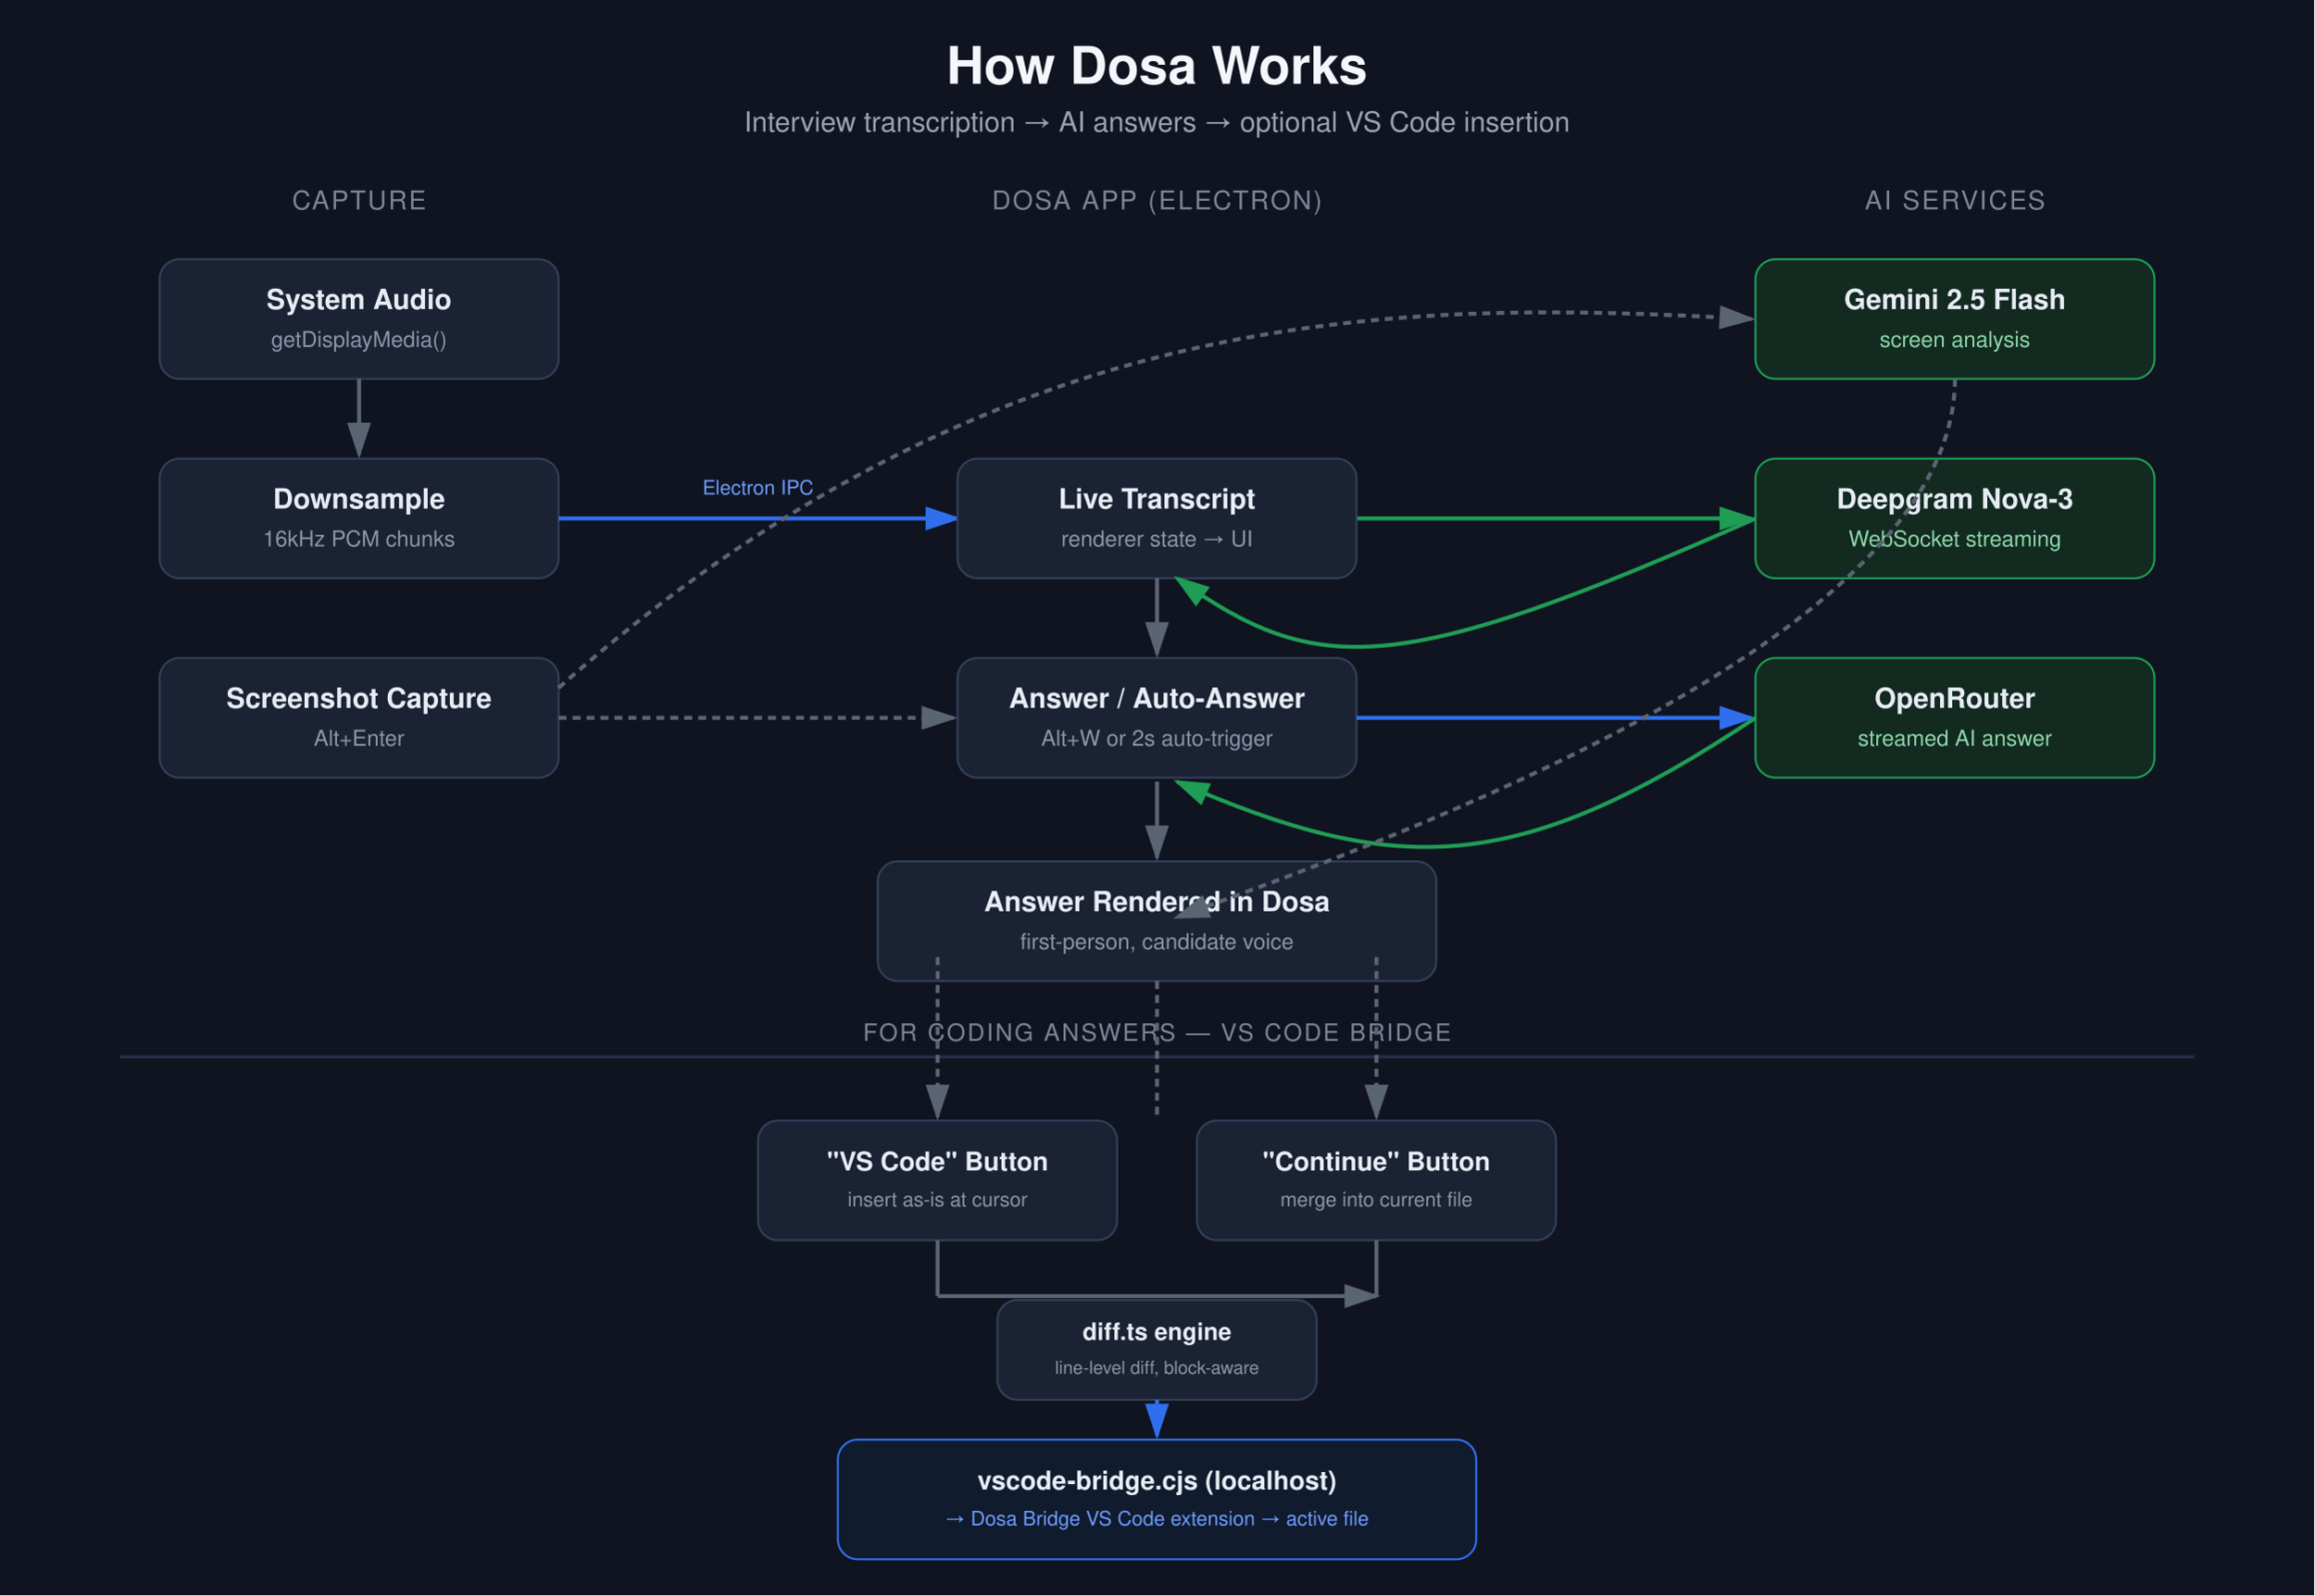
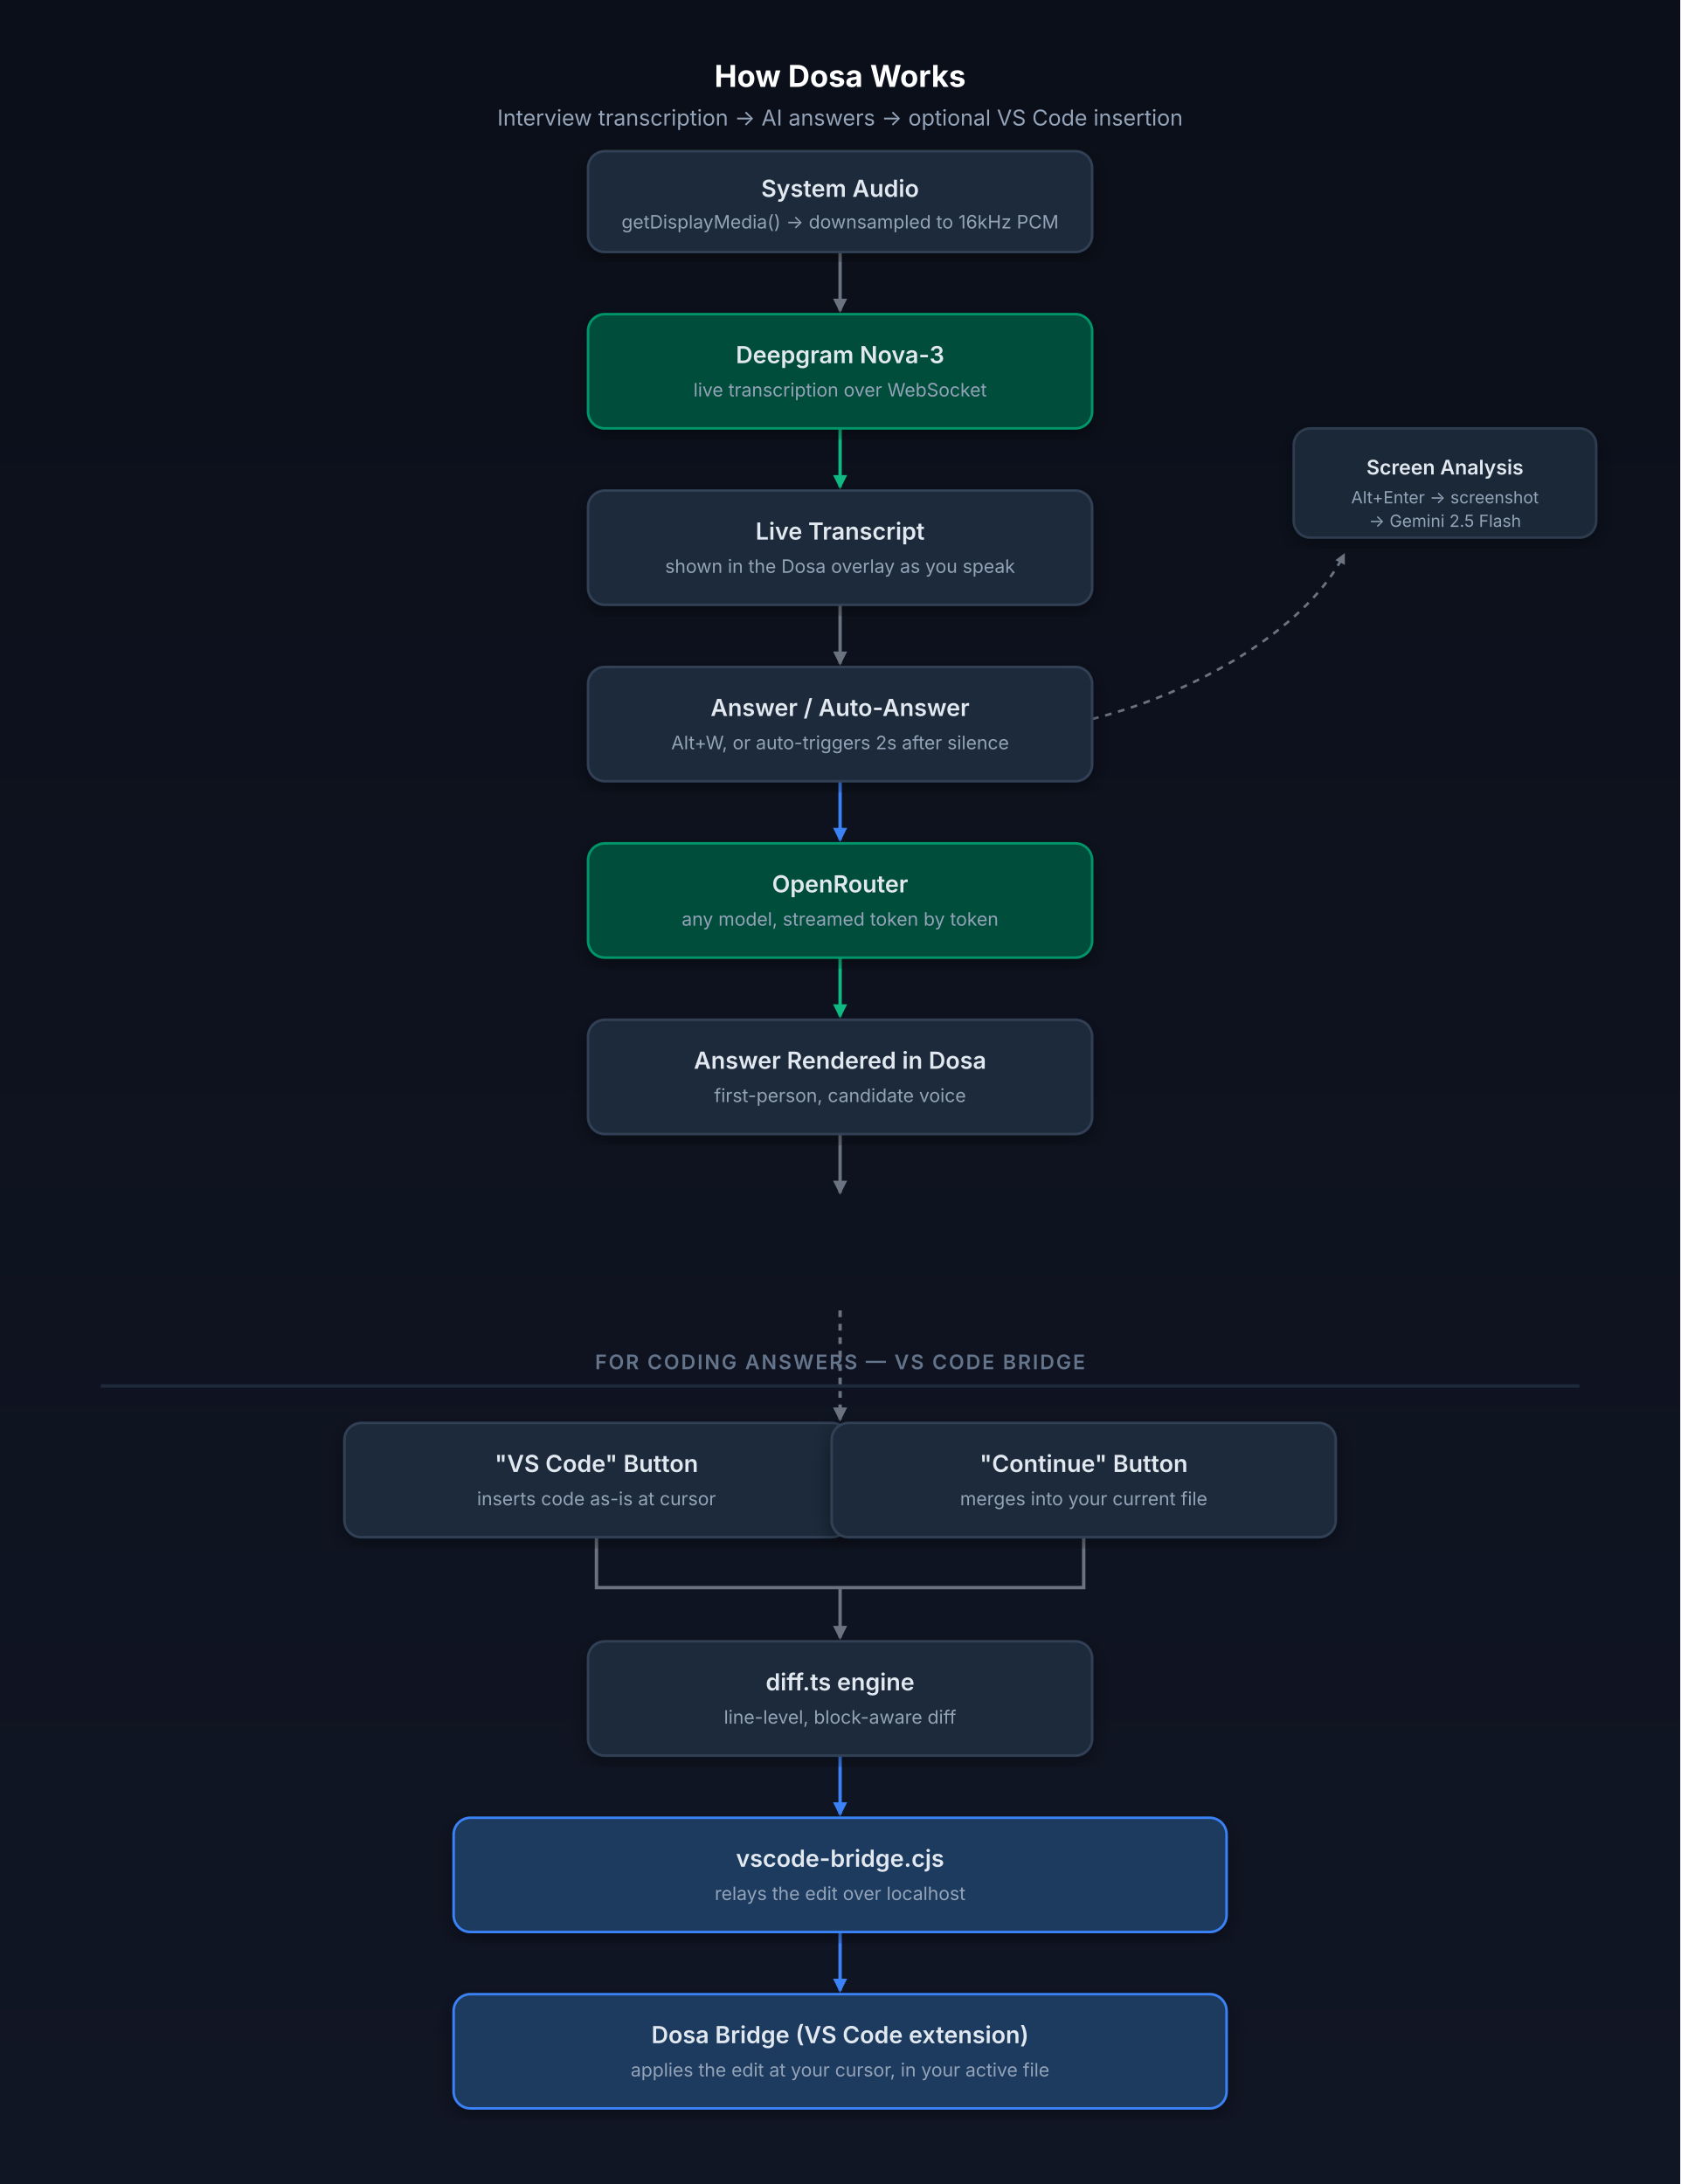
- <svg xmlns="http://www.w3.org/2000/svg" viewBox="0 0 1160 800" font-family="Segoe UI, Helvetica, Arial, sans-serif">
+ <svg xmlns="http://www.w3.org/2000/svg" viewBox="0 0 1000 1300" width="100%" height="100%">
  <defs>
-     <marker id="arrow" markerWidth="10" markerHeight="10" refX="8" refY="3" orient="auto" markerUnits="strokeWidth">
-       <path d="M0,0 L0,6 L9,3 z" fill="#5b6472" />
+     <linearGradient id="bgGrad" x1="0%" y1="0%" x2="0%" y2="100%">
+       <stop offset="0%" stop-color="#0B0F19" />
+       <stop offset="100%" stop-color="#111625" />
+     </linearGradient>
+     <filter id="shadow" x="-10%" y="-10%" width="120%" height="120%">
+       <feDropShadow dx="0" dy="4" stdDeviation="6" flood-color="#000000" flood-opacity="0.4" />
+     </filter>
+     <marker id="arrow-blue" viewBox="0 0 10 10" refX="6" refY="5" markerWidth="6" markerHeight="6" orient="auto-start-reverse">
+       <path d="M 0 1.5 L 7 5 L 0 8.5 z" fill="#3B82F6" />
    </marker>
-     <marker id="arrowBlue" markerWidth="10" markerHeight="10" refX="8" refY="3" orient="auto" markerUnits="strokeWidth">
-       <path d="M0,0 L0,6 L9,3 z" fill="#2f6fed" />
+     <marker id="arrow-green" viewBox="0 0 10 10" refX="6" refY="5" markerWidth="6" markerHeight="6" orient="auto-start-reverse">
+       <path d="M 0 1.5 L 7 5 L 0 8.5 z" fill="#10B981" />
    </marker>
-     <marker id="arrowGreen" markerWidth="10" markerHeight="10" refX="8" refY="3" orient="auto" markerUnits="strokeWidth">
-       <path d="M0,0 L0,6 L9,3 z" fill="#1f9d55" />
+     <marker id="arrow-gray" viewBox="0 0 10 10" refX="6" refY="5" markerWidth="6" markerHeight="6" orient="auto-start-reverse">
+       <path d="M 0 1.5 L 7 5 L 0 8.5 z" fill="#6B7280" />
    </marker>
+     <style>
+       .node-text { font-family: 'Inter', system-ui, -apple-system, sans-serif; font-size: 14px; fill: #E2E8F0; font-weight: 600; text-anchor: middle; dominant-baseline: middle; }
+       .sub-text { font-family: 'Inter', system-ui, -apple-system, sans-serif; font-size: 11px; fill: #94A3B8; font-weight: 400; text-anchor: middle; dominant-baseline: middle; }
+       .title-text { font-family: 'Inter', system-ui, -apple-system, sans-serif; font-size: 18px; fill: #FFFFFF; font-weight: 700; text-anchor: middle; dominant-baseline: middle; }
+       .subtitle-text { font-family: 'Inter', system-ui, -apple-system, sans-serif; font-size: 13px; fill: #94A3B8; font-weight: 400; text-anchor: middle; dominant-baseline: middle; }
+       .section-text { font-family: 'Inter', system-ui, -apple-system, sans-serif; font-size: 12px; fill: #64748B; font-weight: 600; text-anchor: middle; letter-spacing: 1px; }
+     </style>
  </defs>
-   <rect x="0" y="0" width="1160" height="800" fill="#0f1420" />
-   <text x="580" y="42" text-anchor="middle" fill="#f4f6fb" font-size="26" font-weight="700">How Dosa Works</text>
-   <text x="580" y="66" text-anchor="middle" fill="#9aa4b6" font-size="14">Interview transcription → AI answers → optional VS Code insertion</text>
-   <text x="180" y="105" text-anchor="middle" fill="#7c8698" font-size="13" letter-spacing="1">CAPTURE</text>
-   <text x="580" y="105" text-anchor="middle" fill="#7c8698" font-size="13" letter-spacing="1">DOSA APP (ELECTRON)</text>
-   <text x="980" y="105" text-anchor="middle" fill="#7c8698" font-size="13" letter-spacing="1">AI SERVICES</text>
-   <rect x="80" y="130" width="200" height="60" rx="10" fill="#1a2233" stroke="#33405a" />
-   <text x="180" y="155" text-anchor="middle" fill="#e8ecf4" font-size="14" font-weight="600">System Audio</text>
-   <text x="180" y="174" text-anchor="middle" fill="#8b96a8" font-size="11">getDisplayMedia()</text>
-   <line x1="180" y1="190" x2="180" y2="228" stroke="#5b6472" stroke-width="2" marker-end="url(#arrow)" />
-   <rect x="80" y="230" width="200" height="60" rx="10" fill="#1a2233" stroke="#33405a" />
-   <text x="180" y="255" text-anchor="middle" fill="#e8ecf4" font-size="14" font-weight="600">Downsample</text>
-   <text x="180" y="274" text-anchor="middle" fill="#8b96a8" font-size="11">16kHz PCM chunks</text>
-   <line x1="280" y1="260" x2="480" y2="260" stroke="#2f6fed" stroke-width="2" marker-end="url(#arrowBlue)" />
-   <text x="380" y="248" text-anchor="middle" fill="#6f9bff" font-size="10">Electron IPC</text>
-   <rect x="880" y="230" width="200" height="60" rx="10" fill="#122a20" stroke="#1f9d55" />
-   <text x="980" y="255" text-anchor="middle" fill="#e8ecf4" font-size="14" font-weight="600">Deepgram Nova-3</text>
-   <text x="980" y="274" text-anchor="middle" fill="#8fd6ac" font-size="11">WebSocket streaming</text>
-   <line x1="680" y1="260" x2="878" y2="260" stroke="#1f9d55" stroke-width="2" marker-end="url(#arrowGreen)" />
-   <rect x="480" y="230" width="200" height="60" rx="10" fill="#1a2233" stroke="#33405a" />
-   <text x="580" y="255" text-anchor="middle" fill="#e8ecf4" font-size="14" font-weight="600">Live Transcript</text>
-   <text x="580" y="274" text-anchor="middle" fill="#8b96a8" font-size="11">renderer state → UI</text>
-   <line x1="980" y1="290" x2="980" y2="300" stroke="#1f9d55" stroke-width="0" />
-   <path d="M880,260 C 700,340 660,340 590,290" fill="none" stroke="#1f9d55" stroke-width="2" marker-end="url(#arrowGreen)" />
-   <line x1="580" y1="290" x2="580" y2="328" stroke="#5b6472" stroke-width="2" marker-end="url(#arrow)" />
-   <rect x="480" y="330" width="200" height="60" rx="10" fill="#1a2233" stroke="#33405a" />
-   <text x="580" y="355" text-anchor="middle" fill="#e8ecf4" font-size="14" font-weight="600">Answer / Auto-Answer</text>
-   <text x="580" y="374" text-anchor="middle" fill="#8b96a8" font-size="11">Alt+W or 2s auto-trigger</text>
-   <line x1="680" y1="360" x2="878" y2="360" stroke="#2f6fed" stroke-width="2" marker-end="url(#arrowBlue)" />
-   <rect x="880" y="330" width="200" height="60" rx="10" fill="#122a20" stroke="#1f9d55" />
-   <text x="980" y="355" text-anchor="middle" fill="#e8ecf4" font-size="14" font-weight="600">OpenRouter</text>
-   <text x="980" y="374" text-anchor="middle" fill="#8fd6ac" font-size="11">streamed AI answer</text>
-   <path d="M880,360 C 760,440 700,440 590,392" fill="none" stroke="#1f9d55" stroke-width="2" marker-end="url(#arrowGreen)" />
-   <line x1="580" y1="392" x2="580" y2="430" stroke="#5b6472" stroke-width="2" marker-end="url(#arrow)" />
-   <rect x="440" y="432" width="280" height="60" rx="10" fill="#1a2233" stroke="#33405a" />
-   <text x="580" y="457" text-anchor="middle" fill="#e8ecf4" font-size="14" font-weight="600">Answer Rendered in Dosa</text>
-   <text x="580" y="476" text-anchor="middle" fill="#8b96a8" font-size="11">first-person, candidate voice</text>
-   <rect x="80" y="330" width="200" height="60" rx="10" fill="#1a2233" stroke="#33405a" />
-   <text x="180" y="355" text-anchor="middle" fill="#e8ecf4" font-size="14" font-weight="600">Screenshot Capture</text>
-   <text x="180" y="374" text-anchor="middle" fill="#8b96a8" font-size="11">Alt+Enter</text>
-   <line x1="280" y1="360" x2="478" y2="360" stroke="#5b6472" stroke-width="2" stroke-dasharray="4,3" marker-end="url(#arrow)" />
-   <rect x="880" y="130" width="200" height="60" rx="10" fill="#122a20" stroke="#1f9d55" />
-   <text x="980" y="155" text-anchor="middle" fill="#e8ecf4" font-size="14" font-weight="600">Gemini 2.5 Flash</text>
-   <text x="980" y="174" text-anchor="middle" fill="#8fd6ac" font-size="11">screen analysis</text>
-   <path d="M280,345 C 500,150 700,150 878,160" fill="none" stroke="#5b6472" stroke-width="2" stroke-dasharray="4,3" marker-end="url(#arrow)" />
-   <path d="M980,190 C 980,320 700,420 590,460" fill="none" stroke="#5b6472" stroke-width="2" stroke-dasharray="4,3" marker-end="url(#arrow)" />
-   <line x1="60" y1="530" x2="1100" y2="530" stroke="#26304a" stroke-width="1.5" />
-   <text x="580" y="522" text-anchor="middle" fill="#7c8698" font-size="12" letter-spacing="1">FOR CODING ANSWERS — VS CODE BRIDGE</text>
-   <line x1="580" y1="492" x2="580" y2="560" stroke="#5b6472" stroke-width="2" stroke-dasharray="4,3" />
-   <rect x="380" y="562" width="180" height="60" rx="10" fill="#1a2233" stroke="#33405a" />
-   <text x="470" y="587" text-anchor="middle" fill="#e8ecf4" font-size="13" font-weight="600">"VS Code" Button</text>
-   <text x="470" y="605" text-anchor="middle" fill="#8b96a8" font-size="10">insert as-is at cursor</text>
-   <rect x="600" y="562" width="180" height="60" rx="10" fill="#1a2233" stroke="#33405a" />
-   <text x="690" y="587" text-anchor="middle" fill="#e8ecf4" font-size="13" font-weight="600">"Continue" Button</text>
-   <text x="690" y="605" text-anchor="middle" fill="#8b96a8" font-size="10">merge into current file</text>
-   <line x1="470" y1="480" x2="470" y2="560" stroke="#5b6472" stroke-width="2" stroke-dasharray="4,3" marker-end="url(#arrow)" />
-   <line x1="690" y1="480" x2="690" y2="560" stroke="#5b6472" stroke-width="2" stroke-dasharray="4,3" marker-end="url(#arrow)" />
-   <line x1="690" y1="622" x2="690" y2="650" stroke="#5b6472" stroke-width="2" />
-   <line x1="470" y1="622" x2="470" y2="650" stroke="#5b6472" stroke-width="2" />
-   <line x1="470" y1="650" x2="690" y2="650" stroke="#5b6472" stroke-width="2" marker-end="url(#arrow)" />
-   <rect x="500" y="652" width="160" height="50" rx="10" fill="#1a2233" stroke="#33405a" />
-   <text x="580" y="672" text-anchor="middle" fill="#e8ecf4" font-size="12" font-weight="600">diff.ts engine</text>
-   <text x="580" y="689" text-anchor="middle" fill="#8b96a8" font-size="9">line-level diff, block-aware</text>
-   <line x1="580" y1="702" x2="580" y2="720" stroke="#2f6fed" stroke-width="2" marker-end="url(#arrowBlue)" />
-   <rect x="420" y="722" width="320" height="60" rx="10" fill="#101b2e" stroke="#2f6fed" />
-   <text x="580" y="747" text-anchor="middle" fill="#e8ecf4" font-size="13" font-weight="600">vscode-bridge.cjs (localhost)</text>
-   <text x="580" y="765" text-anchor="middle" fill="#6f9bff" font-size="10">→ Dosa Bridge VS Code extension → active file</text>
+   <rect width="1000" height="1300" fill="url(#bgGrad)" />
+   <text x="500" y="45" class="title-text">How Dosa Works</text>
+   <text x="500" y="70" class="subtitle-text">Interview transcription → AI answers → optional VS Code insertion</text>
+   <path d="M 500,150 L 500,185" stroke="#6B7280" stroke-width="2" marker-end="url(#arrow-gray)" />
+   <path d="M 500,255 L 500,290" stroke="#10B981" stroke-width="2" marker-end="url(#arrow-green)" />
+   <path d="M 500,360 L 500,395" stroke="#6B7280" stroke-width="2" marker-end="url(#arrow-gray)" />
+   <path d="M 650,428 C 720,410 780,370 800,330" fill="none" stroke="#6B7280" stroke-width="1.5" stroke-dasharray="4 4" marker-end="url(#arrow-gray)" />
+   <path d="M 500,465 L 500,500" stroke="#3B82F6" stroke-width="2" marker-end="url(#arrow-blue)" />
+   <path d="M 500,570 L 500,605" stroke="#10B981" stroke-width="2" marker-end="url(#arrow-green)" />
+   <path d="M 500,675 L 500,710" stroke="#6B7280" stroke-width="2" marker-end="url(#arrow-gray)" />
+   <line x1="60" y1="825" x2="940" y2="825" stroke="#1E293B" stroke-width="2" />
+   <path d="M 500,780 L 500,845" stroke="#6B7280" stroke-width="2" stroke-dasharray="4 4" marker-end="url(#arrow-gray)" />
+   <path d="M 355,915 L 355,945 L 645,945 L 645,915" fill="none" stroke="#6B7280" stroke-width="2" />
+   <path d="M 500,945 L 500,975" stroke="#6B7280" stroke-width="2" marker-end="url(#arrow-gray)" />
+   <path d="M 500,1045 L 500,1080" stroke="#3B82F6" stroke-width="2" marker-end="url(#arrow-blue)" />
+   <path d="M 500,1150 L 500,1185" stroke="#3B82F6" stroke-width="2" marker-end="url(#arrow-blue)" />
+   <rect x="350" y="90" width="300" height="60" rx="10" fill="#1E293B" stroke="#334155" stroke-width="1.5" filter="url(#shadow)" />
+   <text x="500" y="112" class="node-text">System Audio</text>
+   <text x="500" y="132" class="sub-text">getDisplayMedia() → downsampled to 16kHz PCM</text>
+   <rect x="350" y="187" width="300" height="68" rx="10" fill="#064E3B" stroke="#059669" stroke-width="1.5" filter="url(#shadow)" />
+   <text x="500" y="211" class="node-text">Deepgram Nova-3</text>
+   <text x="500" y="232" class="sub-text">live transcription over WebSocket</text>
+   <rect x="350" y="292" width="300" height="68" rx="10" fill="#1E293B" stroke="#334155" stroke-width="1.5" filter="url(#shadow)" />
+   <text x="500" y="316" class="node-text">Live Transcript</text>
+   <text x="500" y="337" class="sub-text">shown in the Dosa overlay as you speak</text>
+   <rect x="350" y="397" width="300" height="68" rx="10" fill="#1E293B" stroke="#334155" stroke-width="1.5" filter="url(#shadow)" />
+   <text x="500" y="421" class="node-text">Answer / Auto-Answer</text>
+   <text x="500" y="442" class="sub-text">Alt+W, or auto-triggers 2s after silence</text>
+   <rect x="770" y="255" width="180" height="65" rx="10" fill="#1E293B" stroke="#334155" stroke-width="1.5" filter="url(#shadow)" opacity="0.9" />
+   <text x="860" y="278" class="node-text" style="font-size:12px">Screen Analysis</text>
+   <text x="860" y="296" class="sub-text" style="font-size:10px">Alt+Enter → screenshot</text>
+   <text x="860" y="310" class="sub-text" style="font-size:10px">→ Gemini 2.5 Flash</text>
+   <rect x="350" y="502" width="300" height="68" rx="10" fill="#064E3B" stroke="#059669" stroke-width="1.5" filter="url(#shadow)" />
+   <text x="500" y="526" class="node-text">OpenRouter</text>
+   <text x="500" y="547" class="sub-text">any model, streamed token by token</text>
+   <rect x="350" y="607" width="300" height="68" rx="10" fill="#1E293B" stroke="#334155" stroke-width="1.5" filter="url(#shadow)" />
+   <text x="500" y="631" class="node-text">Answer Rendered in Dosa</text>
+   <text x="500" y="652" class="sub-text">first-person, candidate voice</text>
+   <text x="500" y="815" class="section-text">FOR CODING ANSWERS — VS CODE BRIDGE</text>
+   <rect x="205" y="847" width="300" height="68" rx="10" fill="#1E293B" stroke="#334155" stroke-width="1.5" filter="url(#shadow)" />
+   <text x="355" y="871" class="node-text">"VS Code" Button</text>
+   <text x="355" y="892" class="sub-text">inserts code as-is at cursor</text>
+   <rect x="495" y="847" width="300" height="68" rx="10" fill="#1E293B" stroke="#334155" stroke-width="1.5" filter="url(#shadow)" />
+   <text x="645" y="871" class="node-text">"Continue" Button</text>
+   <text x="645" y="892" class="sub-text">merges into your current file</text>
+   <rect x="350" y="977" width="300" height="68" rx="10" fill="#1E293B" stroke="#334155" stroke-width="1.5" filter="url(#shadow)" />
+   <text x="500" y="1001" class="node-text">diff.ts engine</text>
+   <text x="500" y="1022" class="sub-text">line-level, block-aware diff</text>
+   <rect x="270" y="1082" width="460" height="68" rx="10" fill="#1D3A5F" stroke="#3B82F6" stroke-width="1.5" filter="url(#shadow)" />
+   <text x="500" y="1106" class="node-text">vscode-bridge.cjs</text>
+   <text x="500" y="1127" class="sub-text">relays the edit over localhost</text>
+   <rect x="270" y="1187" width="460" height="68" rx="10" fill="#1D3A5F" stroke="#3B82F6" stroke-width="1.5" filter="url(#shadow)" />
+   <text x="500" y="1211" class="node-text">Dosa Bridge (VS Code extension)</text>
+   <text x="500" y="1232" class="sub-text">applies the edit at your cursor, in your active file</text>
</svg>
